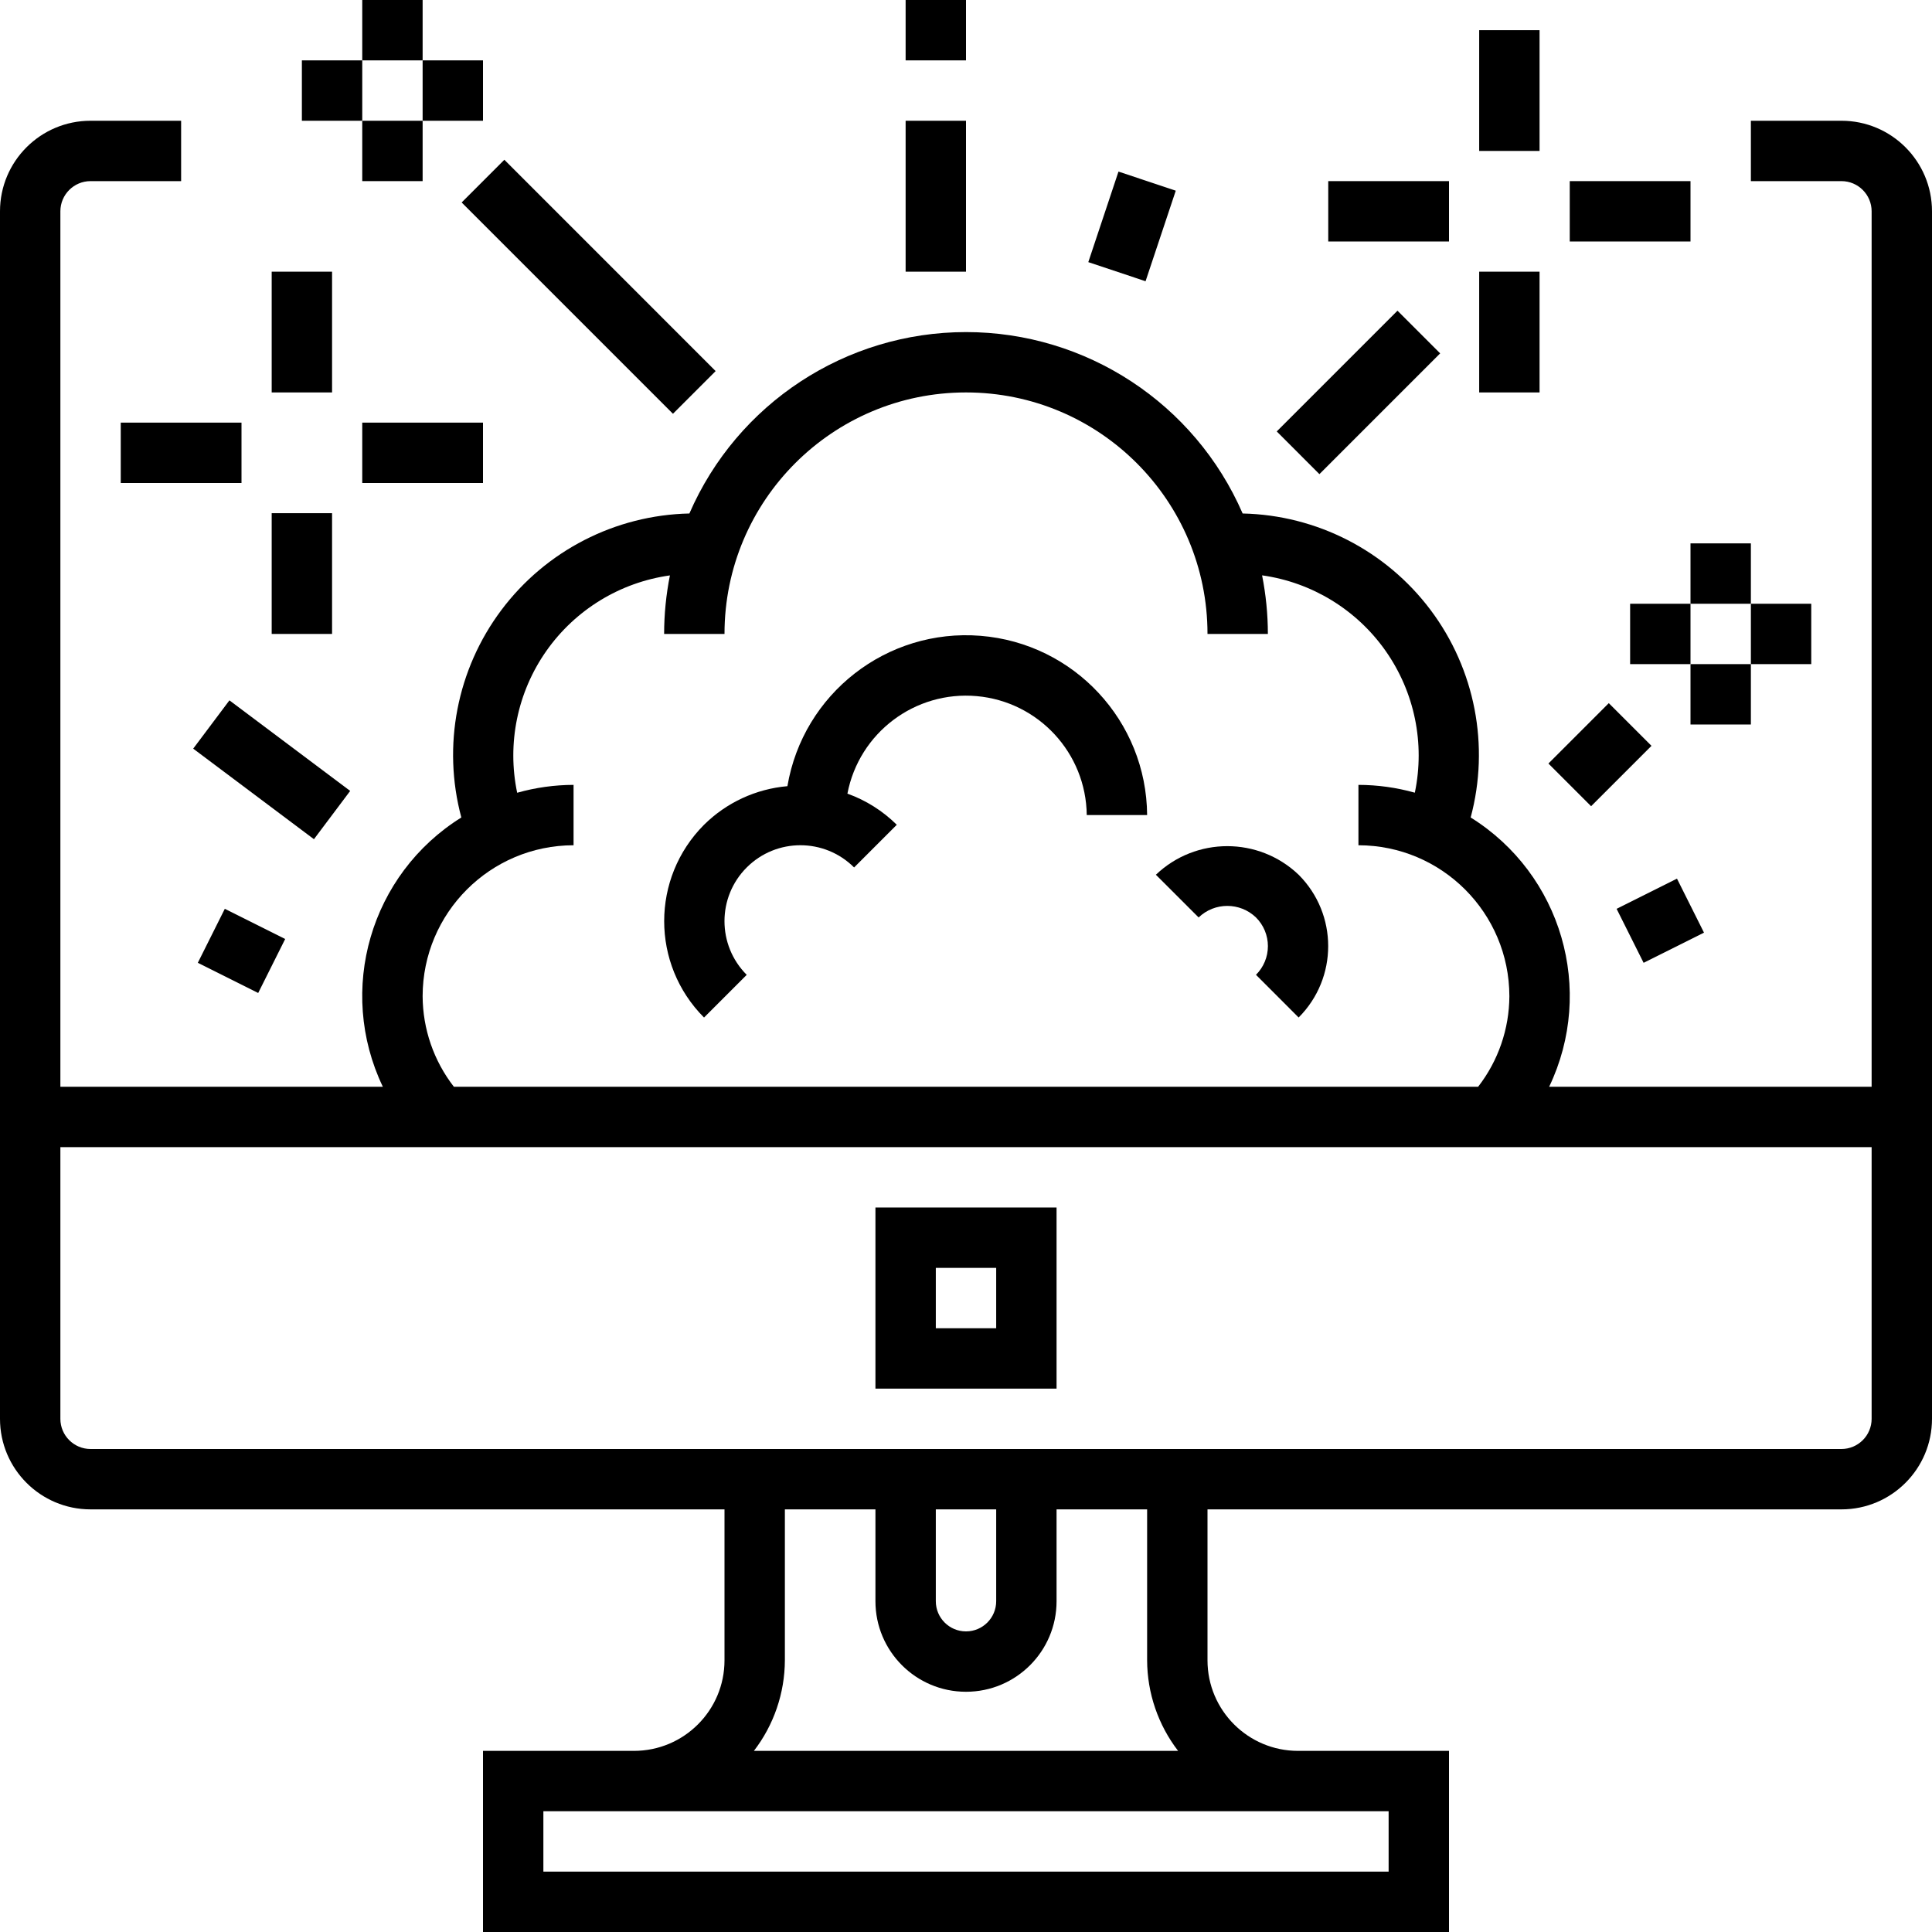
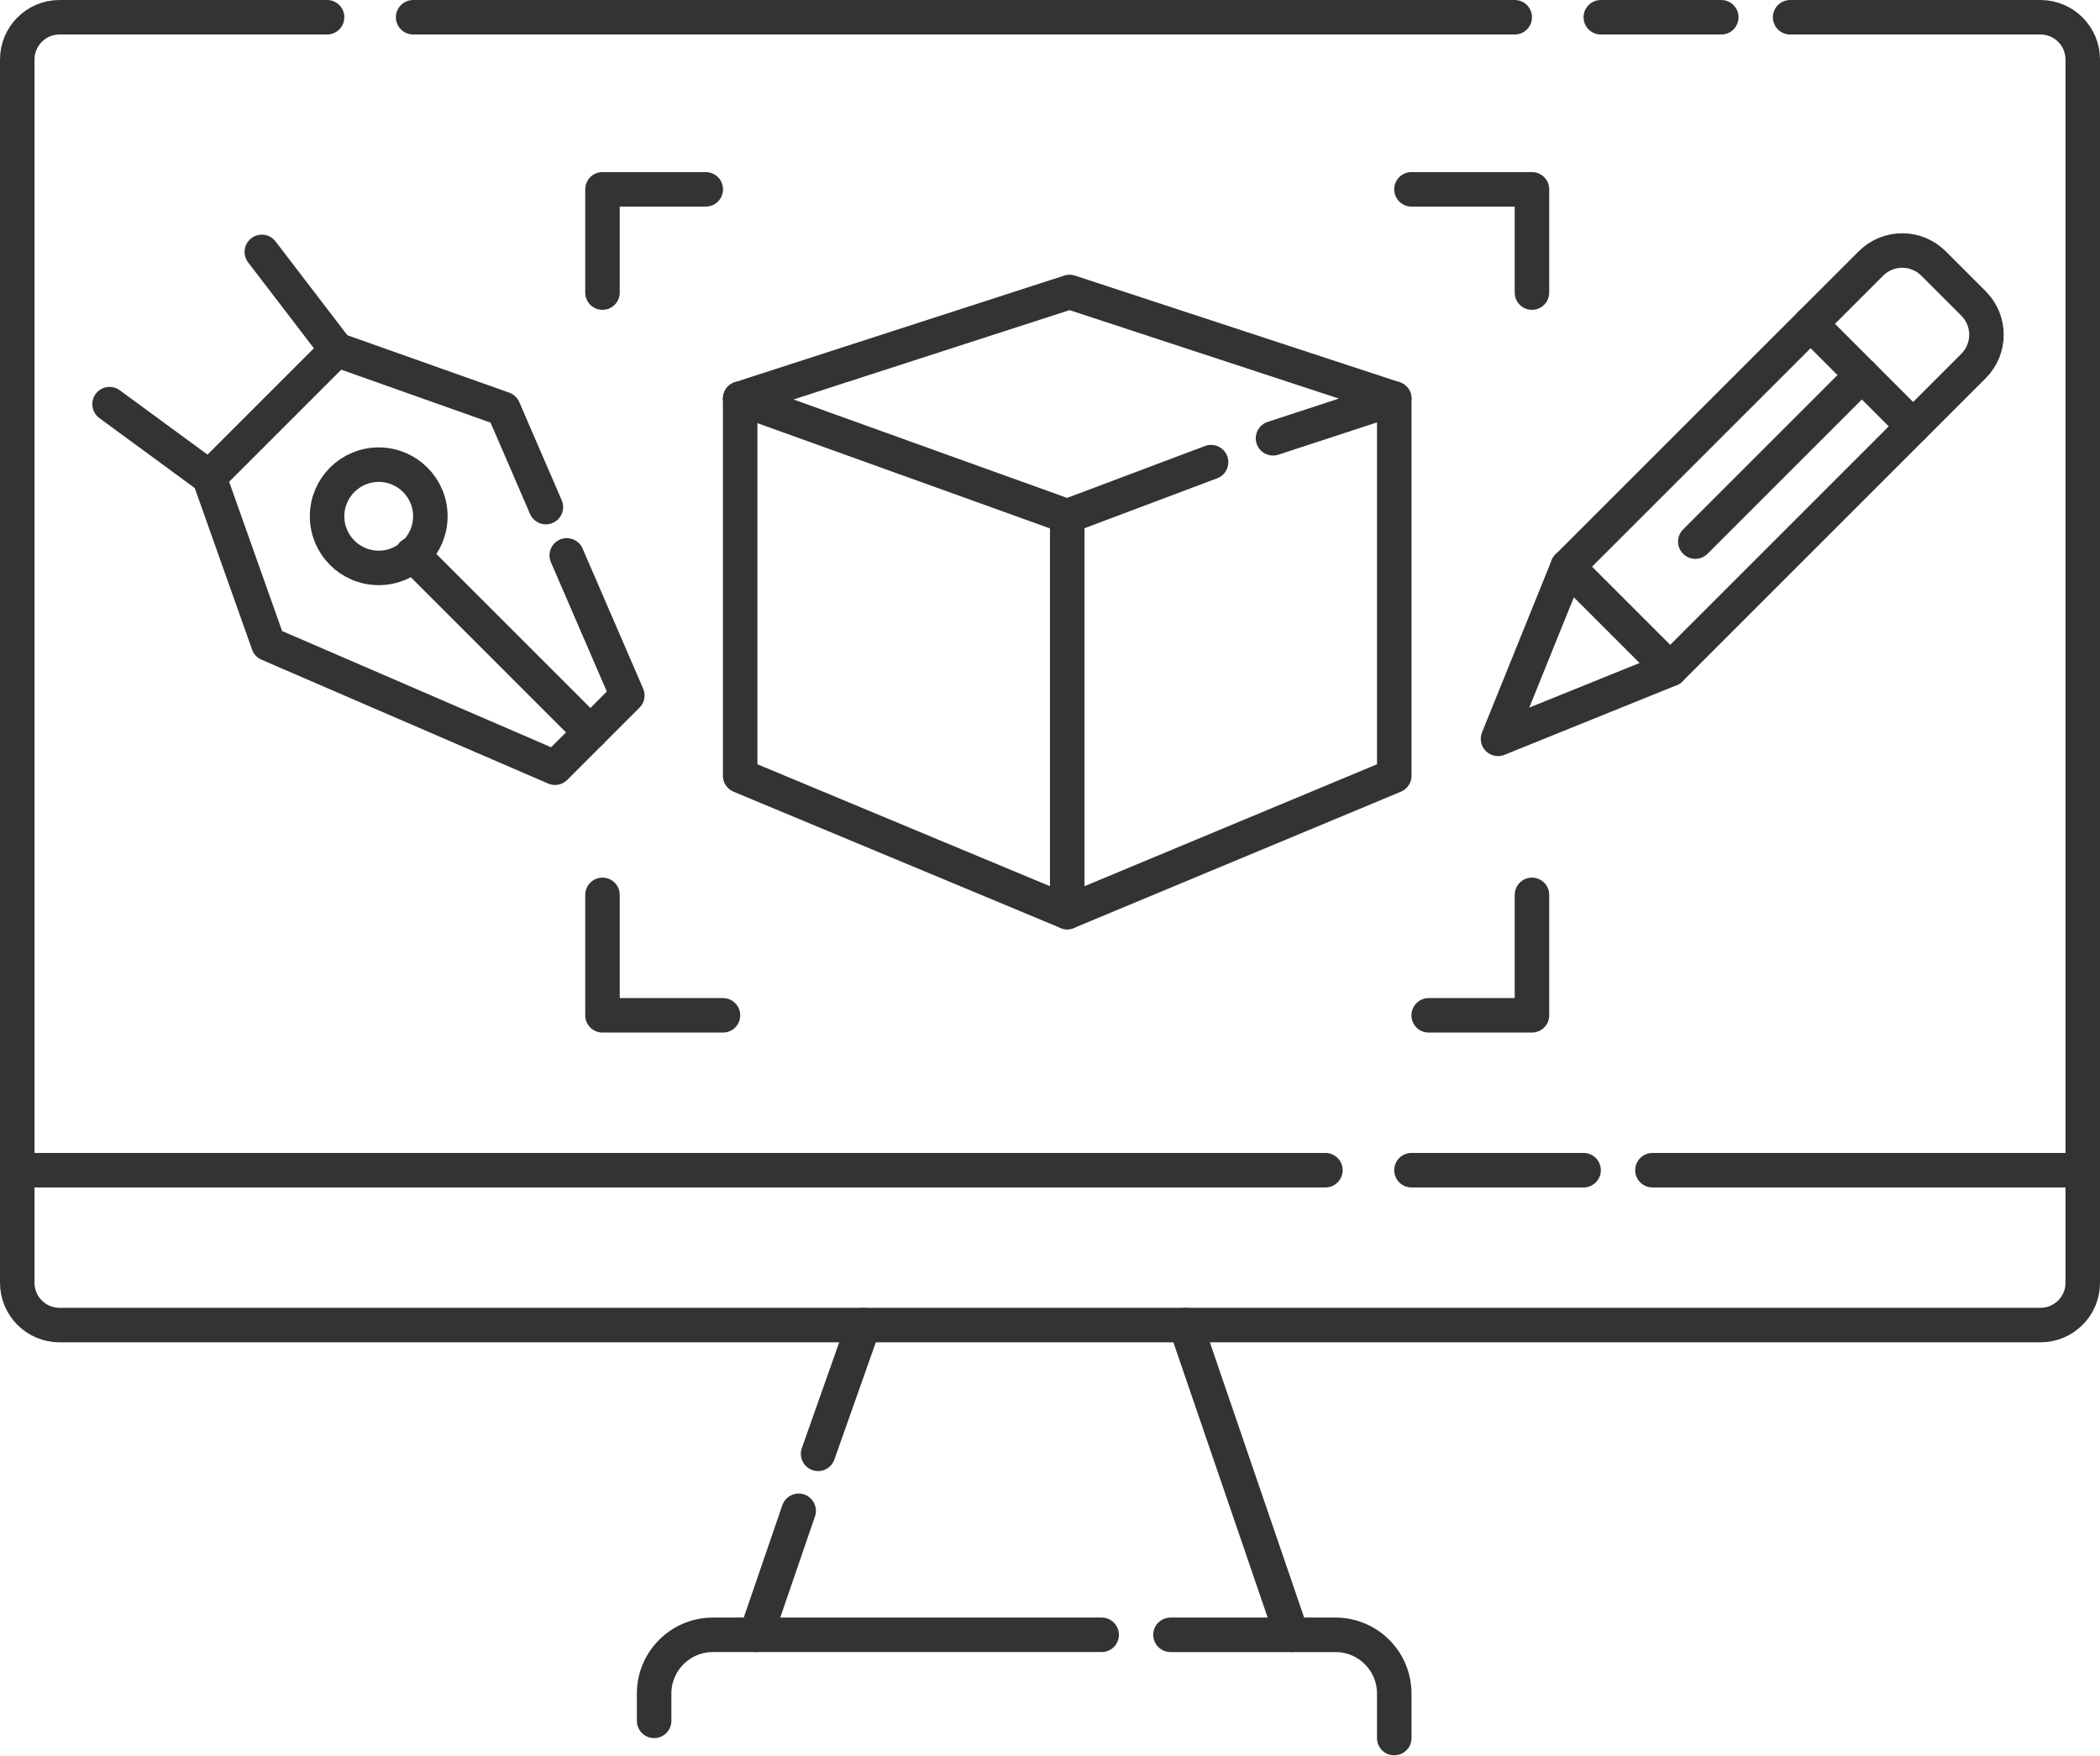
- <svg xmlns="http://www.w3.org/2000/svg" height="512pt" viewBox="0 0 512 512" width="512pt">
-   <path d="m72 72h16v32h-16zm0 0" />
-   <path d="m72 136h16v32h-16zm0 0" />
-   <path d="m32 112h32v16h-32zm0 0" />
-   <path d="m96 112h32v16h-32zm0 0" />
-   <path d="m448 176h16v16h-16zm0 0" />
-   <path d="m448 144h16v16h-16zm0 0" />
-   <path d="m432 160h16v16h-16zm0 0" />
-   <path d="m464 160h16v16h-16zm0 0" />
-   <path d="m428.418 240.848 16-8 7.156 14.312-16 7.996zm0 0" />
-   <path d="m52.426 255.152 7.152-14.309 16 8-7.156 14.309zm0 0" />
-   <path d="m344.168 269.664-11.32-11.328c2.023-2.012 3.16-4.746 3.16-7.602 0-2.852-1.137-5.586-3.16-7.598-4.246-4.082-10.953-4.082-15.199 0l-11.328-11.32c10.586-10.102 27.246-10.102 37.832 0 10.441 10.449 10.441 27.383 0 37.832zm0 0" />
-   <path d="m488 32h-24v16h24c4.418 0 8 3.582 8 8v232h-85.457c12.254-25.613 3.297-56.34-20.801-71.359 5.094-18.984 1.176-39.258-10.617-54.98-11.797-15.723-30.16-25.156-49.812-25.582-12.684-29.191-41.48-48.074-73.309-48.074s-60.625 18.883-73.309 48.074c-19.652.426-38.02 9.855-49.816 25.578s-15.715 35.996-10.621 54.984c-24.098 15.02-33.055 45.746-20.801 71.359h-85.457v-232c0-4.418 3.582-8 8-8h24v-16h-24c-13.254 0-24 10.746-24 24v320c0 13.254 10.746 24 24 24h168v40c0 13.254-10.746 24-24 24h-40v48h256v-48h-40c-13.254 0-24-10.746-24-24v-40h168c13.254 0 24-10.746 24-24v-320c0-13.254-10.746-24-24-24zm-336 192v-16c-5.055.012-10.082.715-14.945 2.09-2.734-13.062.066-26.672 7.738-37.59 7.672-10.914 19.527-18.164 32.742-20.012-1.016 5.109-1.531 10.305-1.535 15.512h16c0-35.348 28.652-64 64-64s64 28.652 64 64h16c-.004-5.215-.52-10.414-1.535-15.527 13.211 1.855 25.062 9.102 32.734 20.016 7.672 10.918 10.477 24.523 7.746 37.582-4.863-1.367-9.895-2.062-14.945-2.07v16c22.082.027 39.973 17.918 40 40-.039 8.695-2.949 17.133-8.281 24h-271.438c-5.332-6.867-8.242-15.305-8.281-24 .027-22.082 17.918-39.973 40-40zm216 256v16h-224v-16zm-112-31.664c13.254 0 24-10.746 24-24v-24.336h24v40c.031 8.684 2.914 17.117 8.207 24h-112.414c5.293-6.883 8.176-15.316 8.207-24v-40h24v24.336c0 13.254 10.746 24 24 24zm-8-24v-24.336h16v24.336c0 4.418-3.582 8-8 8s-8-3.582-8-8zm248-48.336c0 4.418-3.582 8-8 8h-464c-4.418 0-8-3.582-8-8v-72h480zm0 0" />
-   <path d="m280 320h-48v48h48zm-16 32h-16v-16h16zm0 0" />
-   <path d="m197.887 258.344c-7.855-7.859-7.855-20.598 0-28.457 7.859-7.855 20.598-7.855 28.457 0l11.312-11.312c-3.703-3.672-8.168-6.492-13.082-8.254 3.102-16.137 17.918-27.305 34.281-25.84 16.367 1.465 28.961 15.09 29.145 31.52h16c-.176-24.887-19.348-45.512-44.156-47.504-24.809-1.992-47.023 15.309-51.172 39.848-8.336.723-16.152 4.344-22.098 10.23-14.078 14.117-14.078 36.965 0 51.082zm0 0" />
-   <path d="m392 8h16v32h-16zm0 0" />
-   <path d="m392 72h16v32h-16zm0 0" />
-   <path d="m352 48h32v16h-32zm0 0" />
-   <path d="m416 48h32v16h-32zm0 0" />
-   <path d="m96 32h16v16h-16zm0 0" />
-   <path d="m96 0h16v16h-16zm0 0" />
-   <path d="m80 16h16v16h-16zm0 0" />
-   <path d="m112 16h16v16h-16zm0 0" />
-   <path d="m338.348 114.336 32-32 11.312 11.312-32 32.004zm0 0" />
-   <path d="m240 32h16v40h-16zm0 0" />
-   <path d="m240 0h16v16h-16zm0 0" />
-   <path d="m410.348 202.344 15.996-16 11.316 11.312-16 16zm0 0" />
-   <path d="m122.344 53.656 11.312-11.316 55.996 56-11.312 11.312zm0 0" />
-   <path d="m51.199 198.398 9.602-12.797 32 24-9.602 12.797zm0 0" />
-   <path d="m288.41 69.469 8-23.996 15.18 5.062-8.004 23.996zm0 0" />
+ <svg xmlns="http://www.w3.org/2000/svg" id="a" viewBox="0 0 2846.78 2380.12">
+   <defs>
+     <style>.b{fill:none;stroke:#333;stroke-linecap:round;stroke-linejoin:round;stroke-width:46.78px;}</style>
+   </defs>
+   <line class="b" x1="560.06" y1="23.39" x2="2053.39" y2="23.39" />
+   <path class="b" d="M2426.73,23.39h339.33c31.67,0,57.34,25.67,57.34,57.34V1739.39c0,31.67-25.67,57.34-57.34,57.34H80.73c-31.67,0-57.34-25.67-57.34-57.34V80.73c0-31.67,25.67-57.34,57.34-57.34H443.39" />
+   <line class="b" x1="2170.06" y1="23.39" x2="2333.39" y2="23.39" />
+   <line class="b" x1="1082.67" y1="2048.57" x2="1024.96" y2="2216.73" />
+   <line class="b" x1="1170.73" y1="1796.73" x2="1109.03" y2="1971.31" />
+   <line class="b" x1="1607.38" y1="1796.73" x2="1751.19" y2="2216.73" />
+   <path class="b" d="M1586.73,2216.73h223.65c44.01,0,79.68,35.67,79.68,79.68v60.32" />
+   <path class="b" d="M886.73,2333.39v-36.99c0-44.01,35.67-79.68,79.68-79.68h526.99" />
+   <line class="b" x1="2240.06" y1="1586.73" x2="2823.39" y2="1586.73" />
+   <line class="b" x1="1913.39" y1="1586.73" x2="2146.73" y2="1586.73" />
+   <line class="b" x1="23.39" y1="1586.73" x2="1796.73" y2="1586.73" />
+   <g>
+     <polyline class="b" points="1725.71 594.31 1890.06 540.48 1449.91 395.92 1003.39 540.48 1446.73 700.06 1641.74 626.65" />
+     <polyline class="b" points="1890.06 540.48 1890.06 1051.92 1446.73 1236.73 1003.39 1051.92 1003.39 540.48" />
+     <line class="b" x1="1446.73" y1="700.06" x2="1446.73" y2="1236.73" />
+   </g>
+   <g>
+     <rect class="b" x="2260.96" y="440.39" width="196.63" height="465.74" transform="translate(1167.09 -1471.07) rotate(45)" />
+     <line class="b" x1="2523.95" y1="508.6" x2="2298.16" y2="734.39" />
+     <polyline class="b" points="2125.1 768.41 2030.73 1001.82 2264.14 907.45" />
+     <path class="b" d="M2454.43,439.08l81.8-81.8c23.45-23.45,61.46-23.45,84.9,0l54.14,54.14c23.45,23.45,23.45,61.46,0,84.9l-81.8,81.8" />
+   </g>
+   <g>
+     <polyline class="b" points="768.29 753.06 850.39 943.01 752.38 1041.02 363.8 873.07 283.66 647.15 456.52 474.29 682.44 554.43 739.99 687.58" />
+     <circle class="b" cx="513.39" cy="700.06" r="70" />
+     <line class="b" x1="800.35" y1="993.05" x2="558.83" y2="751.52" />
+     <line class="b" x1="148.49" y1="548" x2="283.66" y2="647.15" />
+     <line class="b" x1="456.52" y1="474.29" x2="354.93" y2="341.56" />
+   </g>
+   <polyline class="b" points="2076.73 1213.39 2076.73 1376.73 1936.73 1376.73" />
+   <polyline class="b" points="1913.39 256.73 2076.73 256.73 2076.73 396.73" />
+   <polyline class="b" points="816.73 396.73 816.73 256.73 956.73 256.73" />
+   <polyline class="b" points="980.06 1376.73 816.73 1376.73 816.73 1213.39" />
</svg>
